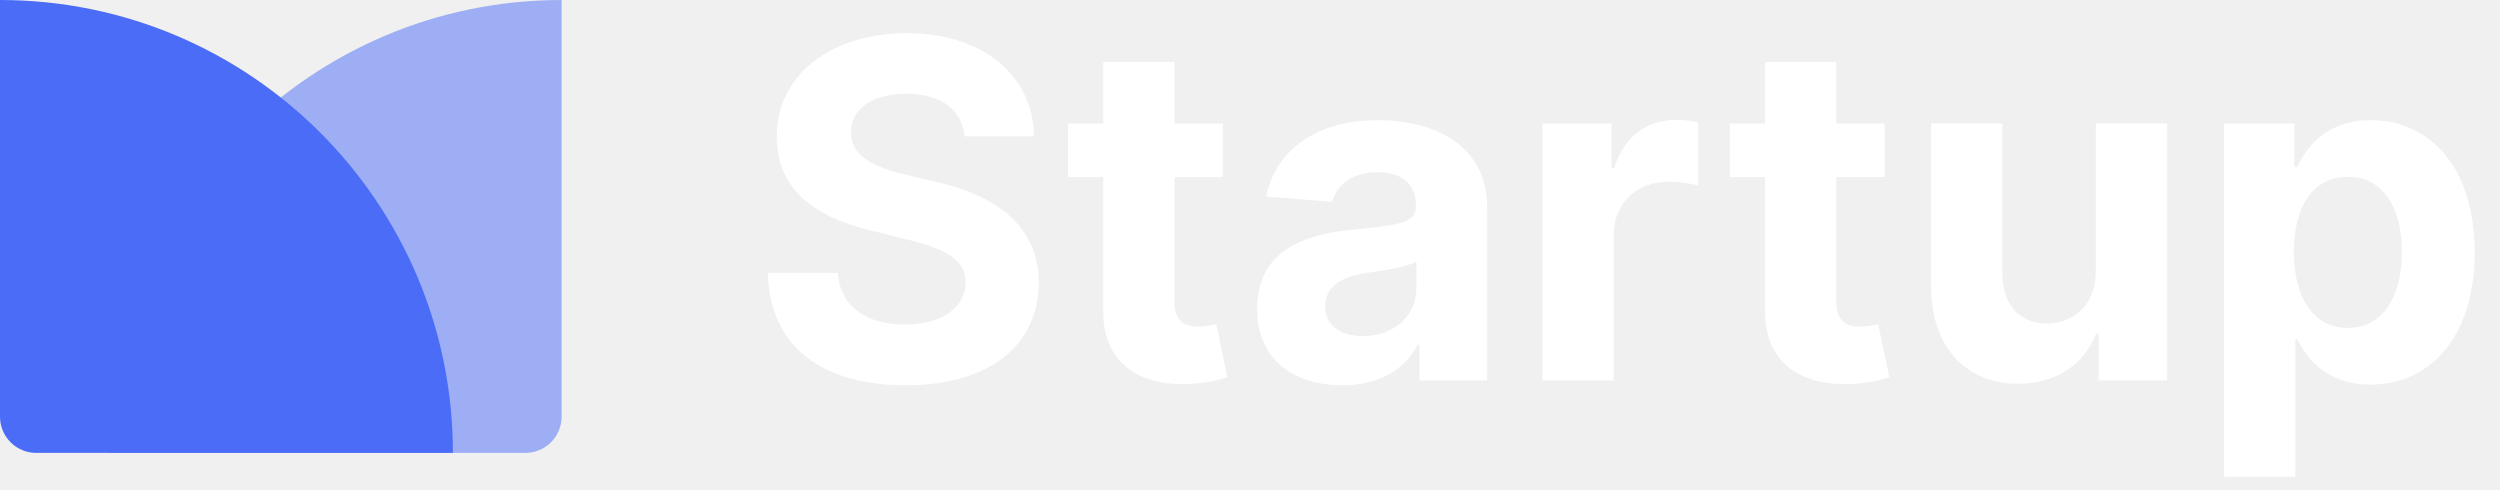
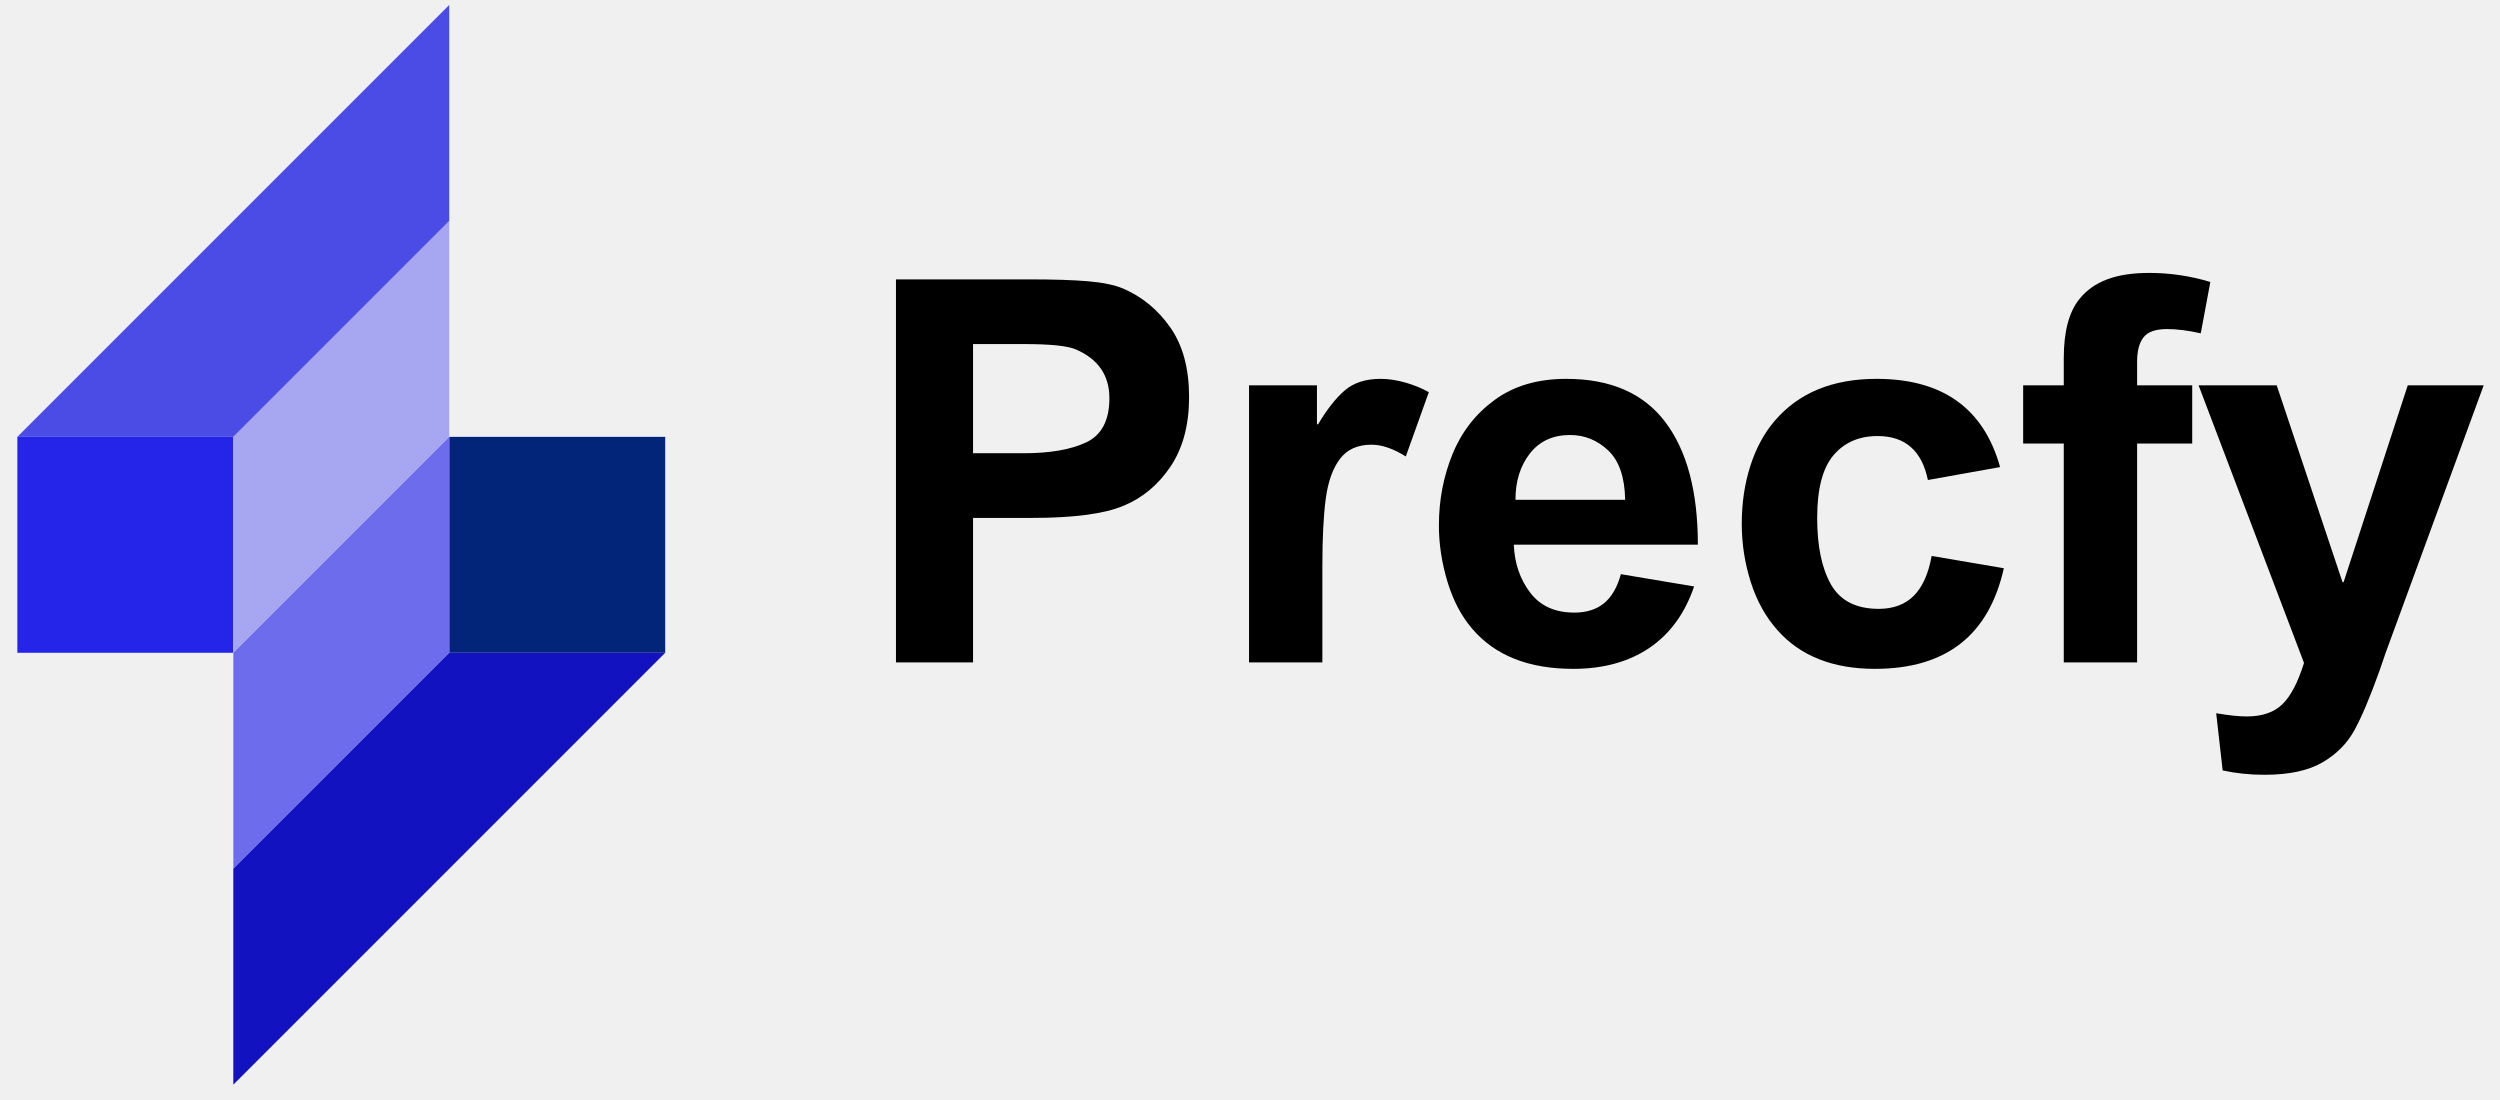
- <svg xmlns="http://www.w3.org/2000/svg" fill="none" height="27" viewBox="0 0 138 27" width="138">
-   <path d="m53.248 7.529h3.832c-.055-3.37-2.825-5.697-7.035-5.697-4.146 0-7.183 2.29-7.165 5.724-.009 2.788 1.957 4.386 5.152 5.152l2.059.517c2.059.498 3.204 1.089 3.213 2.364-.009 1.385-1.32 2.327-3.352 2.327-2.077 0-3.573-.96-3.702-2.853h-3.869c.102 4.09 3.028 6.205 7.617 6.205 4.616 0 7.331-2.207 7.34-5.669-.009-3.148-2.382-4.82-5.669-5.558l-1.699-.406c-1.643-.379-3.019-.988-2.991-2.345 0-1.219 1.08-2.114 3.038-2.114 1.911 0 3.084.868 3.232 2.354zm14.249-.711h-2.668v-3.398h-3.933v3.398h-1.939v2.955h1.939v7.386c-.018 2.779 1.874 4.155 4.727 4.035 1.016-.037 1.736-.24 2.133-.369l-.619-2.927c-.194.037-.609.129-.979.129-.785 0-1.329-.295-1.329-1.385v-6.869h2.668zm6.606 14.45c2.096 0 3.453-.914 4.146-2.234h.111v1.967h3.73v-9.565c0-3.379-2.862-4.801-6.02-4.801-3.398 0-5.632 1.625-6.177 4.21l3.638.295c.268-.942 1.108-1.634 2.521-1.634 1.339 0 2.105.674 2.105 1.837v.055c0 .914-.97 1.034-3.435 1.274-2.807.259-5.327 1.2-5.327 4.367 0 2.807 2.003 4.229 4.709 4.229zm1.126-2.715c-1.21 0-2.077-.563-2.077-1.643 0-1.108.914-1.653 2.299-1.847.859-.12 2.262-.323 2.733-.637v1.505c0 1.486-1.228 2.622-2.955 2.622zm9.912 2.447h3.933v-8.023c0-1.745 1.274-2.945 3.01-2.945.545 0 1.293.092 1.662.212v-3.49c-.351-.083-.84-.138-1.237-.138-1.588 0-2.89.923-3.407 2.678h-.148v-2.474h-3.813zm18.893-14.182h-2.668v-3.398h-3.934v3.398h-1.939v2.955h1.939v7.386c-.018 2.779 1.874 4.155 4.728 4.035 1.015-.037 1.735-.24 2.132-.369l-.618-2.927c-.194.037-.61.129-.979.129-.785 0-1.329-.295-1.329-1.385v-6.869h2.668zm11.656 8.143c.01 1.902-1.292 2.899-2.705 2.899-1.486 0-2.447-1.043-2.456-2.715v-8.328h-3.933v9.03c.009 3.315 1.948 5.337 4.801 5.337 2.133 0 3.666-1.099 4.303-2.761h.147v2.576h3.777v-14.182h-3.934zm7.08 11.357h3.933v-7.59h.12c.545 1.182 1.736 2.502 4.026 2.502 3.231 0 5.752-2.558 5.752-7.303 0-4.875-2.632-7.294-5.743-7.294-2.373 0-3.509 1.413-4.035 2.567h-.175v-2.382h-3.878zm3.85-12.409c0-2.53 1.071-4.146 2.982-4.146 1.948 0 2.982 1.69 2.982 4.146 0 2.474-1.052 4.192-2.982 4.192-1.893 0-2.982-1.662-2.982-4.192z" fill="#fff" />
-   <g fill="#4a6cf7">
-     <path d="m0 0c13.807 0 25 11.193 25 25h-23c-1.105 0-2-.895-2-2z" />
-     <path d="m6 25c0-13.807 11.193-25 25-25v23c0 1.105-.895 2-2 2z" opacity=".5" />
+ <svg xmlns="http://www.w3.org/2000/svg" width="500" zoomAndPan="magnify" viewBox="0 0 375 165" height="220" preserveAspectRatio="xMidYMid meet" version="1.0">
+   <defs>
+     <g />
+   </defs>
+   <path fill="#2525ea" d="M 2.602 65.527 L 34.996 65.527 L 34.996 97.918 L 2.602 97.918 Z M 2.602 65.527 " fillOpacity="1" fillRule="nonzero" />
+   <path fill="#02257a" d="M 99.781 97.918 L 67.387 97.918 L 67.387 65.527 L 99.781 65.527 Z M 99.781 97.918 " fillOpacity="1" fillRule="nonzero" />
+   <path fill="#a6a6f1" d="M 35 65.527 L 67.391 33.133 L 67.391 65.527 L 35 97.918 Z M 35 65.527 " fillOpacity="1" fillRule="nonzero" />
+   <path fill="#6c6cec" d="M 67.391 97.918 L 35 130.312 L 35 97.918 L 67.391 65.527 Z M 67.391 97.918 " fillOpacity="1" fillRule="nonzero" />
+   <path fill="#4b4be5" d="M 2.602 65.527 L 67.387 0.742 L 67.387 33.137 L 34.996 65.527 Z M 2.602 65.527 " fillOpacity="1" fillRule="nonzero" />
+   <path fill="#1212c1" d="M 99.781 97.918 L 34.996 162.703 L 34.996 130.312 L 67.387 97.918 Z M 99.781 97.918 " fillOpacity="1" fillRule="nonzero" />
+   <g fill="#000000" fillOpacity="1">
+     <g transform="translate(128.5349, 99.35946)">
+       <g>
+         <path d="M 39.891 -56.094 C 42.773 -54.863 45.148 -52.91 47.016 -50.234 C 48.891 -47.555 49.828 -44.078 49.828 -39.797 C 49.828 -35.629 48.906 -32.164 47.062 -29.406 C 45.219 -26.656 42.879 -24.691 40.047 -23.516 C 37.16 -22.285 32.555 -21.672 26.234 -21.672 L 17.422 -21.672 L 17.422 0 L 5.859 0 L 5.859 -57.453 L 25.844 -57.453 C 29.531 -57.453 32.469 -57.359 34.656 -57.172 C 36.852 -56.984 38.598 -56.625 39.891 -56.094 Z M 37.875 -39.641 C 37.875 -43.066 36.191 -45.504 32.828 -46.953 C 31.586 -47.484 28.988 -47.75 25.031 -47.75 L 17.422 -47.75 L 17.422 -31.375 L 25.031 -31.375 C 28.988 -31.375 32.117 -31.922 34.422 -33.016 C 36.723 -34.117 37.875 -36.328 37.875 -39.641 Z M 37.875 -39.641 " />
+       </g>
+     </g>
+   </g>
+   <g fill="#000000" fillOpacity="1">
+     <g transform="translate(182.0578, 99.35946)">
+       <g>
+         <path d="M 25.031 -42.531 C 26.207 -42.531 27.453 -42.344 28.766 -41.969 C 30.078 -41.594 31.242 -41.113 32.266 -40.531 L 28.812 -30.891 C 26.938 -32.066 25.223 -32.656 23.672 -32.656 C 21.586 -32.656 20.008 -31.945 18.938 -30.531 C 17.863 -29.113 17.156 -27.133 16.812 -24.594 C 16.469 -22.051 16.297 -18.664 16.297 -14.438 L 16.297 0 L 5.297 0 L 5.297 -41.562 L 15.484 -41.562 L 15.484 -35.719 L 15.656 -35.719 C 16.988 -37.957 18.32 -39.648 19.656 -40.797 C 21 -41.953 22.789 -42.531 25.031 -42.531 Z M 25.031 -42.531 " />
+       </g>
+     </g>
+   </g>
+   <g fill="#000000" fillOpacity="1">
+     <g transform="translate(213.2728, 99.35946)">
+       <g>
+         <path d="M 21.672 -42.531 C 28.305 -42.531 33.254 -40.375 36.516 -36.062 C 39.773 -31.758 41.406 -25.625 41.406 -17.656 L 13.797 -17.656 C 13.91 -14.875 14.727 -12.477 16.25 -10.469 C 17.77 -8.469 19.977 -7.469 22.875 -7.469 C 24.688 -7.469 26.164 -7.93 27.312 -8.859 C 28.469 -9.797 29.316 -11.254 29.859 -13.234 L 40.844 -11.391 C 39.457 -7.328 37.211 -4.25 34.109 -2.156 C 31.004 -0.07 27.203 0.969 22.703 0.969 C 16.016 0.969 10.961 -1.039 7.547 -5.062 C 5.941 -6.926 4.707 -9.273 3.844 -12.109 C 2.988 -14.953 2.562 -17.766 2.562 -20.547 C 2.562 -24.336 3.242 -27.906 4.609 -31.25 C 5.973 -34.594 8.086 -37.305 10.953 -39.391 C 13.816 -41.484 17.391 -42.531 21.672 -42.531 Z M 14.047 -24.391 L 30.5 -24.391 C 30.445 -27.766 29.602 -30.227 27.969 -31.781 C 26.332 -33.332 24.422 -34.109 22.234 -34.109 C 19.66 -34.109 17.648 -33.18 16.203 -31.328 C 14.766 -29.484 14.047 -27.172 14.047 -24.391 Z M 14.047 -24.391 " />
+       </g>
+     </g>
+   </g>
+   <g fill="#000000" fillOpacity="1">
+     <g transform="translate(257.8885, 99.35946)">
+       <g>
+         <path d="M 8.344 -36.266 C 11.926 -40.441 17.008 -42.531 23.594 -42.531 C 33.488 -42.531 39.664 -38.117 42.125 -29.297 L 31.297 -27.359 C 30.391 -31.754 27.875 -33.953 23.75 -33.953 C 20.969 -33.953 18.758 -32.988 17.125 -31.062 C 15.5 -29.133 14.688 -26.004 14.688 -21.672 C 14.688 -17.441 15.379 -14.109 16.766 -11.672 C 18.16 -9.242 20.547 -8.031 23.922 -8.031 C 26.109 -8.031 27.859 -8.68 29.172 -9.984 C 30.484 -11.297 31.379 -13.289 31.859 -15.969 L 42.688 -14.125 C 40.445 -4.062 34.004 0.969 23.359 0.969 C 17.047 0.969 12.176 -0.957 8.75 -4.812 C 6.977 -6.789 5.641 -9.195 4.734 -12.031 C 3.828 -14.875 3.375 -17.789 3.375 -20.781 C 3.375 -23.883 3.801 -26.773 4.656 -29.453 C 5.508 -32.129 6.738 -34.398 8.344 -36.266 Z M 8.344 -36.266 " />
+       </g>
+     </g>
+   </g>
+   <g fill="#000000" fillOpacity="1">
+     <g transform="translate(302.5043, 99.35946)">
+       <g>
+         <path d="M 9.391 -54.484 C 10.461 -55.828 11.852 -56.816 13.562 -57.453 C 15.27 -58.098 17.383 -58.422 19.906 -58.422 C 23.008 -58.422 26.055 -57.969 29.047 -57.062 L 27.609 -49.359 C 25.734 -49.785 24.047 -50 22.547 -50 C 20.836 -50 19.66 -49.582 19.016 -48.75 C 18.379 -47.926 18.062 -46.707 18.062 -45.094 L 18.062 -41.562 L 26.328 -41.562 L 26.328 -32.828 L 18.062 -32.828 L 18.062 0 L 7.062 0 L 7.062 -32.828 L 0.969 -32.828 L 0.969 -41.562 L 7.062 -41.562 L 7.062 -45.656 C 7.062 -49.613 7.836 -52.555 9.391 -54.484 Z M 9.391 -54.484 " />
+       </g>
+     </g>
+   </g>
+   <g fill="#000000" fillOpacity="1">
+     <g transform="translate(329.2256, 99.35946)">
+       <g>
+         <path d="M 22.156 -12.031 L 22.312 -12.031 L 31.938 -41.562 L 43.328 -41.562 L 28.656 -1.531 L 27.688 1.281 C 26.289 5.188 25.047 8.141 23.953 10.141 C 22.859 12.148 21.254 13.77 19.141 15 C 17.023 16.238 14.125 16.859 10.438 16.859 C 8.238 16.859 6.148 16.641 4.172 16.203 L 3.203 7.625 C 5.078 7.945 6.602 8.109 7.781 8.109 C 10.082 8.109 11.859 7.504 13.109 6.297 C 14.367 5.098 15.457 3.023 16.375 0.078 L 0.562 -41.562 L 12.281 -41.562 Z M 22.156 -12.031 " />
+       </g>
+     </g>
  </g>
</svg>
